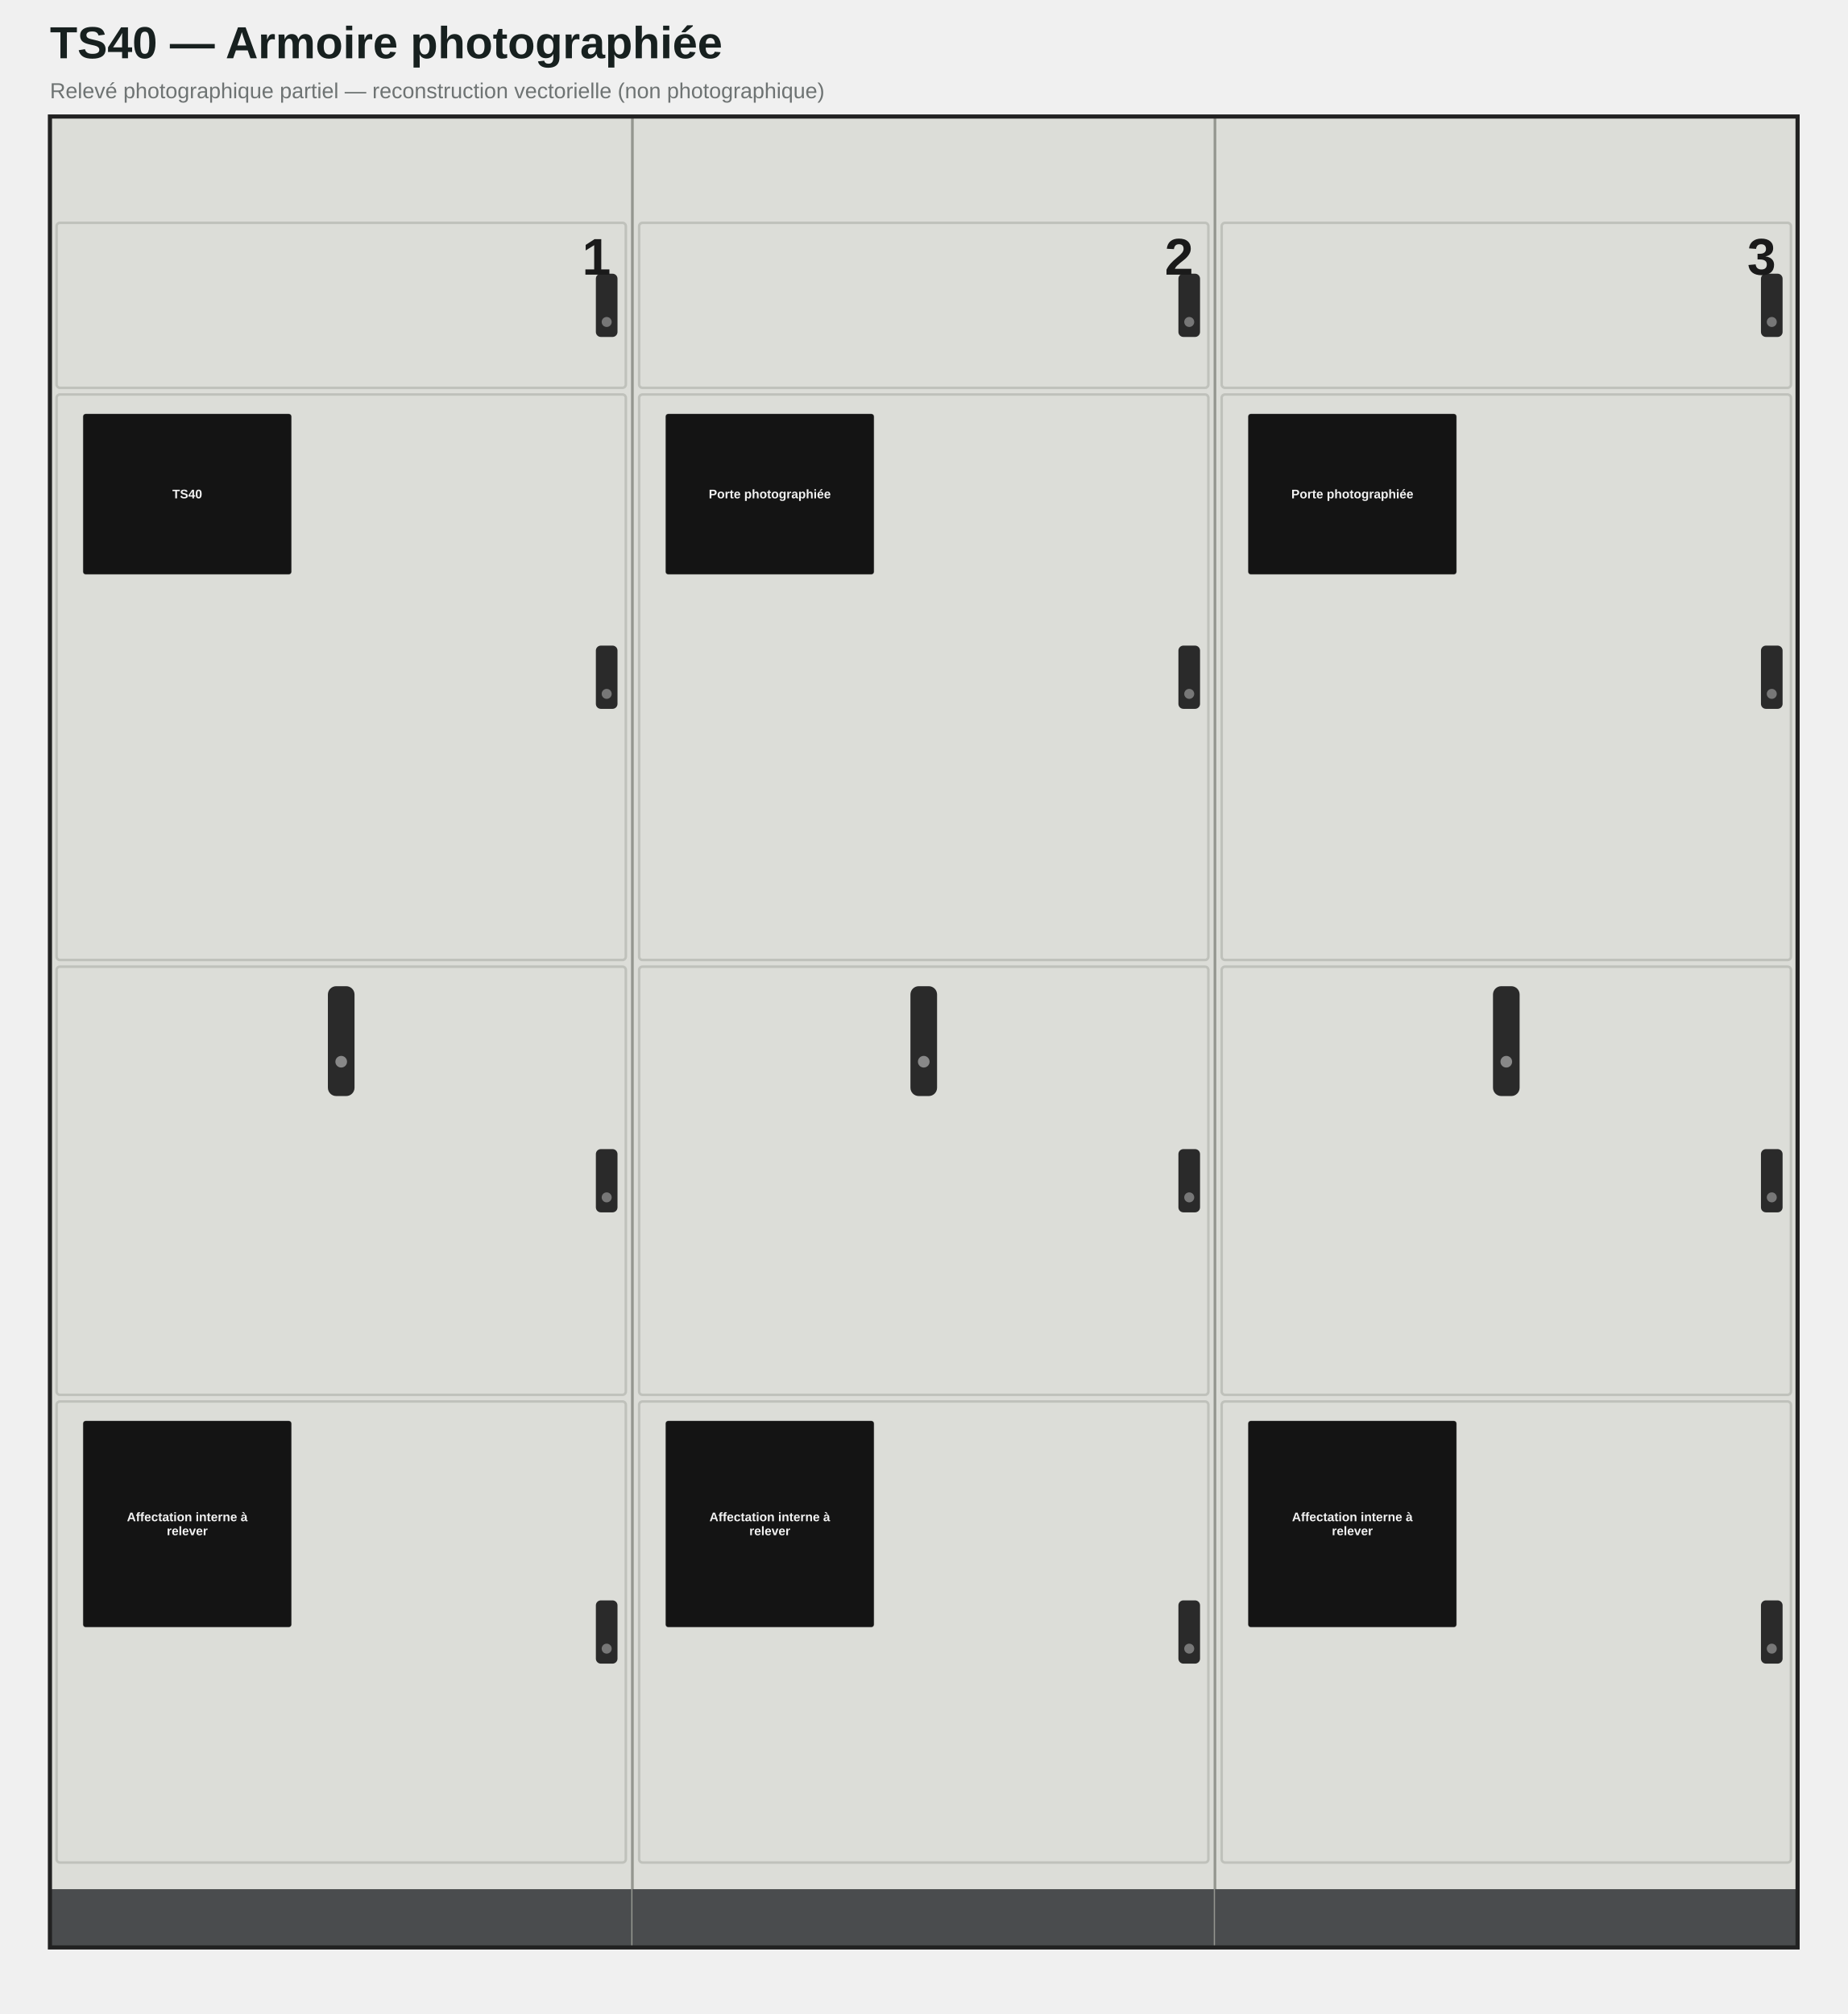
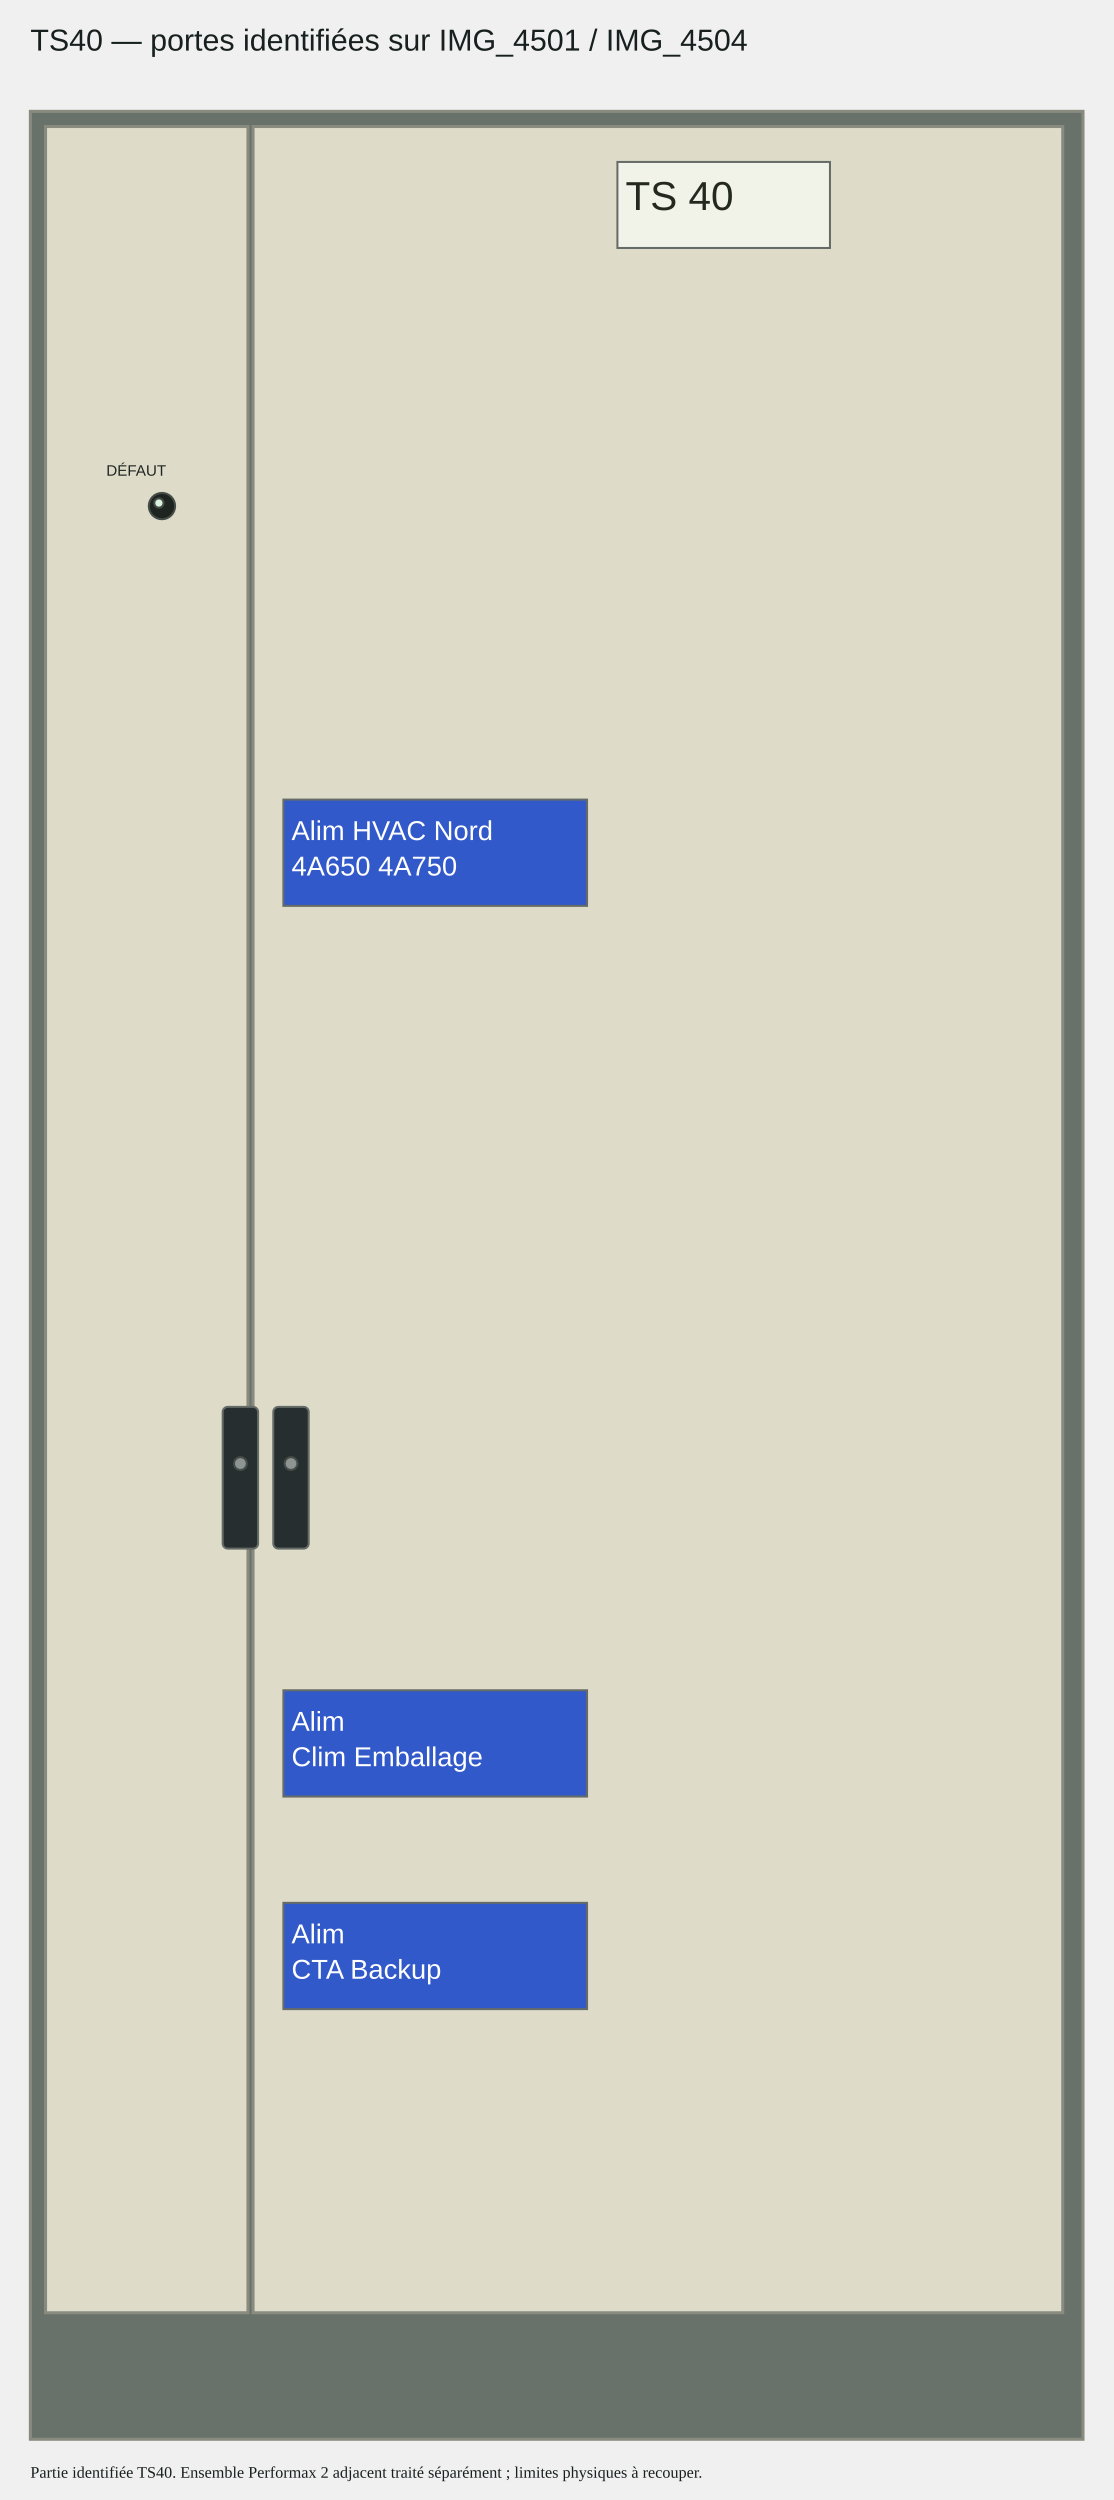
- <svg xmlns="http://www.w3.org/2000/svg" viewBox="-60 -140 2220 2420" font-family="Arial,Helvetica,sans-serif">
+ <svg xmlns="http://www.w3.org/2000/svg" viewBox="-30 -110 1100 2470" role="img" aria-label="TS40 — portes identifiées sur IMG_4501 / IMG_4504 — restitution des portes et commandes observées">
  <style>.hl{fill:none;stroke:transparent}svg{color:#17201f;background:#eef1ef;--bg:#eef1ef;--glass-strong:#eef1ef}</style>
-   <text x="0" y="-70" font-size="54" font-weight="800" fill="currentColor">TS40 — Armoire photographiée</text>
-   <text x="0" y="-22" font-size="26" fill="currentColor" opacity=".6">Relevé photographique partiel — reconstruction vectorielle (non photographique)</text>
-   <rect x="0" y="0" width="700" height="2200" fill="#dcddd8" stroke="#94968f" stroke-width="3" />
-   <rect x="0" y="2130" width="700" height="70" fill="#4a4c4e" />
-   <rect x="8" y="127.75" width="684" height="198.25" rx="4" fill="#dcddd8" stroke="#bfc1bb" stroke-width="3" />
-   <rect x="656" y="188.875" width="26" height="76" rx="6" fill="#2a2a2a" />
-   <circle cx="669" cy="246.875" r="6" fill="#777" />
-   <rect x="8" y="334" width="684" height="679.5" rx="4" fill="#dcddd8" stroke="#bfc1bb" stroke-width="3" />
-   <rect x="656" y="635.75" width="26" height="76" rx="6" fill="#2a2a2a" />
-   <circle cx="669" cy="693.75" r="6" fill="#777" />
-   <rect x="8" y="1021.5" width="684" height="514.5" rx="4" fill="#dcddd8" stroke="#bfc1bb" stroke-width="3" />
-   <rect x="656" y="1240.75" width="26" height="76" rx="6" fill="#2a2a2a" />
-   <circle cx="669" cy="1298.75" r="6" fill="#777" />
-   <rect x="8" y="1544" width="684" height="554" rx="4" fill="#dcddd8" stroke="#bfc1bb" stroke-width="3" />
-   <rect x="656" y="1783" width="26" height="76" rx="6" fill="#2a2a2a" />
-   <circle cx="669" cy="1841" r="6" fill="#777" />
-   <text x="674" y="190" font-size="62" text-anchor="end" font-weight="800" fill="#1a1a1a">1</text>
-   <rect x="700" y="0" width="700" height="2200" fill="#dcddd8" stroke="#94968f" stroke-width="3" />
-   <rect x="700" y="2130" width="700" height="70" fill="#4a4c4e" />
-   <rect x="708" y="127.75" width="684" height="198.25" rx="4" fill="#dcddd8" stroke="#bfc1bb" stroke-width="3" />
-   <rect x="1356" y="188.875" width="26" height="76" rx="6" fill="#2a2a2a" />
-   <circle cx="1369" cy="246.875" r="6" fill="#777" />
-   <rect x="708" y="334" width="684" height="679.5" rx="4" fill="#dcddd8" stroke="#bfc1bb" stroke-width="3" />
-   <rect x="1356" y="635.75" width="26" height="76" rx="6" fill="#2a2a2a" />
-   <circle cx="1369" cy="693.75" r="6" fill="#777" />
-   <rect x="708" y="1021.5" width="684" height="514.5" rx="4" fill="#dcddd8" stroke="#bfc1bb" stroke-width="3" />
-   <rect x="1356" y="1240.75" width="26" height="76" rx="6" fill="#2a2a2a" />
-   <circle cx="1369" cy="1298.75" r="6" fill="#777" />
-   <rect x="708" y="1544" width="684" height="554" rx="4" fill="#dcddd8" stroke="#bfc1bb" stroke-width="3" />
-   <rect x="1356" y="1783" width="26" height="76" rx="6" fill="#2a2a2a" />
-   <circle cx="1369" cy="1841" r="6" fill="#777" />
-   <text x="1374" y="190" font-size="62" text-anchor="end" font-weight="800" fill="#1a1a1a">2</text>
-   <rect x="1400" y="0" width="700" height="2200" fill="#dcddd8" stroke="#94968f" stroke-width="3" />
-   <rect x="1400" y="2130" width="700" height="70" fill="#4a4c4e" />
-   <rect x="1408" y="127.75" width="684" height="198.25" rx="4" fill="#dcddd8" stroke="#bfc1bb" stroke-width="3" />
-   <rect x="2056" y="188.875" width="26" height="76" rx="6" fill="#2a2a2a" />
-   <circle cx="2069" cy="246.875" r="6" fill="#777" />
-   <rect x="1408" y="334" width="684" height="679.5" rx="4" fill="#dcddd8" stroke="#bfc1bb" stroke-width="3" />
-   <rect x="2056" y="635.75" width="26" height="76" rx="6" fill="#2a2a2a" />
-   <circle cx="2069" cy="693.75" r="6" fill="#777" />
-   <rect x="1408" y="1021.5" width="684" height="514.5" rx="4" fill="#dcddd8" stroke="#bfc1bb" stroke-width="3" />
-   <rect x="2056" y="1240.75" width="26" height="76" rx="6" fill="#2a2a2a" />
-   <circle cx="2069" cy="1298.75" r="6" fill="#777" />
-   <rect x="1408" y="1544" width="684" height="554" rx="4" fill="#dcddd8" stroke="#bfc1bb" stroke-width="3" />
-   <rect x="2056" y="1783" width="26" height="76" rx="6" fill="#2a2a2a" />
-   <circle cx="2069" cy="1841" r="6" fill="#777" />
-   <text x="2074" y="190" font-size="62" text-anchor="end" font-weight="800" fill="#1a1a1a">3</text>
-   <rect x="40" y="357.5" width="250" height="192.5" rx="3" fill="#141414" stroke="rgba(0,0,0,.25)" />
-   <text x="165" y="458.79" font-size="15" text-anchor="middle" fill="#f2f2f2" font-weight="700" font-family="Arial Narrow,Arial,sans-serif">TS40</text>
-   <rect x="334" y="1045" width="32" height="132" rx="10" fill="#2a2a2a" />
-   <circle cx="350" cy="1135.75" r="7" fill="#888" />
-   <rect x="40" y="1567.5" width="250" height="247.5" rx="3" fill="#141414" stroke="rgba(0,0,0,.25)" />
-   <text x="165" y="1687.89" font-size="15" text-anchor="middle" fill="#f2f2f2" font-weight="700" font-family="Arial Narrow,Arial,sans-serif">Affectation interne à</text>
-   <text x="165" y="1704.69" font-size="15" text-anchor="middle" fill="#f2f2f2" font-weight="700" font-family="Arial Narrow,Arial,sans-serif">relever</text>
-   <rect x="740" y="357.5" width="250" height="192.5" rx="3" fill="#141414" stroke="rgba(0,0,0,.25)" />
-   <text x="865" y="458.79" font-size="15" text-anchor="middle" fill="#f2f2f2" font-weight="700" font-family="Arial Narrow,Arial,sans-serif">Porte photographiée</text>
-   <rect x="1034" y="1045" width="32" height="132" rx="10" fill="#2a2a2a" />
-   <circle cx="1050" cy="1135.75" r="7" fill="#888" />
-   <rect x="740" y="1567.5" width="250" height="247.5" rx="3" fill="#141414" stroke="rgba(0,0,0,.25)" />
-   <text x="865" y="1687.89" font-size="15" text-anchor="middle" fill="#f2f2f2" font-weight="700" font-family="Arial Narrow,Arial,sans-serif">Affectation interne à</text>
-   <text x="865" y="1704.69" font-size="15" text-anchor="middle" fill="#f2f2f2" font-weight="700" font-family="Arial Narrow,Arial,sans-serif">relever</text>
-   <rect x="1440" y="357.5" width="250" height="192.5" rx="3" fill="#141414" stroke="rgba(0,0,0,.25)" />
-   <text x="1565" y="458.79" font-size="15" text-anchor="middle" fill="#f2f2f2" font-weight="700" font-family="Arial Narrow,Arial,sans-serif">Porte photographiée</text>
-   <rect x="1734" y="1045" width="32" height="132" rx="10" fill="#2a2a2a" />
-   <circle cx="1750" cy="1135.75" r="7" fill="#888" />
-   <rect x="1440" y="1567.5" width="250" height="247.5" rx="3" fill="#141414" stroke="rgba(0,0,0,.25)" />
-   <text x="1565" y="1687.89" font-size="15" text-anchor="middle" fill="#f2f2f2" font-weight="700" font-family="Arial Narrow,Arial,sans-serif">Affectation interne à</text>
-   <text x="1565" y="1704.69" font-size="15" text-anchor="middle" fill="#f2f2f2" font-weight="700" font-family="Arial Narrow,Arial,sans-serif">relever</text>
-   <rect x="882" y="200" width="560" height="0" fill="none" />
-   <rect x="0" y="0" width="2100" height="2200" fill="none" stroke="#222" stroke-width="5" />
+   <text x="0" y="-60" font-size="30" fill="currentColor" font-family="Arial,sans-serif">TS40 — portes identifiées sur IMG_4501 / IMG_4504</text>
+   <rect x="0" y="0" width="1040" height="2300" fill="#69716b" stroke="#898b7f" stroke-width="3" />
+   <rect x="15" y="15" width="200" height="2160" fill="#dedbc9" stroke="#898b7f" stroke-width="3" data-physical-door="true" />
+   <rect x="220" y="15" width="800" height="2160" fill="#dedbc9" stroke="#898b7f" stroke-width="3" data-physical-door="true" />
+   <rect x="580" y="50" width="210" height="85" fill="#f1f2e8" stroke="#656b66" stroke-width="2" />
+   <text x="588" y="97.5" font-family="Arial,sans-serif" font-size="40" fill="#24291f">TS 40</text>
+   <rect x="190" y="1280" width="35" height="140" fill="#262e30" stroke="#656b66" stroke-width="2" rx="5" />
+   <circle cx="207.5" cy="1336" r="6.3" fill="#8d9491" stroke="#464d48" stroke-width="2" />
+   <rect x="240" y="1280" width="35" height="140" fill="#262e30" stroke="#656b66" stroke-width="2" rx="5" />
+   <circle cx="257.5" cy="1336" r="6.3" fill="#8d9491" stroke="#464d48" stroke-width="2" />
+   <circle cx="130" cy="390" r="13" fill="#1e2521" stroke="#464d48" stroke-width="2" />
+   <circle cx="127" cy="387" r="4.55" fill="#d9f1df" stroke="#464d48" stroke-width="2" />
+   <text x="75" y="360" font-family="Arial,sans-serif" font-size="15" fill="#202622">DÉFAUT</text>
+   <g class="hit" data-id="PHOTO_TS40_001">
+     <rect x="250" y="680" width="300" height="105" fill="#3159c9" stroke="#656b66" stroke-width="2" />
+     <text x="258" y="720" font-family="Arial,sans-serif" font-size="27" fill="#fff">Alim HVAC Nord</text>
+     <text x="258" y="755" font-family="Arial,sans-serif" font-size="27" fill="#fff">4A650 4A750</text>
+   </g>
+   <g class="hit" data-id="PHOTO_TS40_002">
+     <rect x="250" y="1560" width="300" height="105" fill="#3159c9" stroke="#656b66" stroke-width="2" />
+     <text x="258" y="1600" font-family="Arial,sans-serif" font-size="27" fill="#fff">Alim</text>
+     <text x="258" y="1635" font-family="Arial,sans-serif" font-size="27" fill="#fff">Clim Emballage</text>
+   </g>
+   <g class="hit" data-id="PHOTO_TS40_003">
+     <rect x="250" y="1770" width="300" height="105" fill="#3159c9" stroke="#656b66" stroke-width="2" />
+     <text x="258" y="1810" font-family="Arial,sans-serif" font-size="27" fill="#fff">Alim</text>
+     <text x="258" y="1845" font-family="Arial,sans-serif" font-size="27" fill="#fff">CTA Backup</text>
+   </g>
+   <text x="0" y="2338" font-size="16" fill="currentColor">Partie identifiée TS40. Ensemble Performax 2 adjacent traité séparément ; limites physiques à recouper.</text>
</svg>
